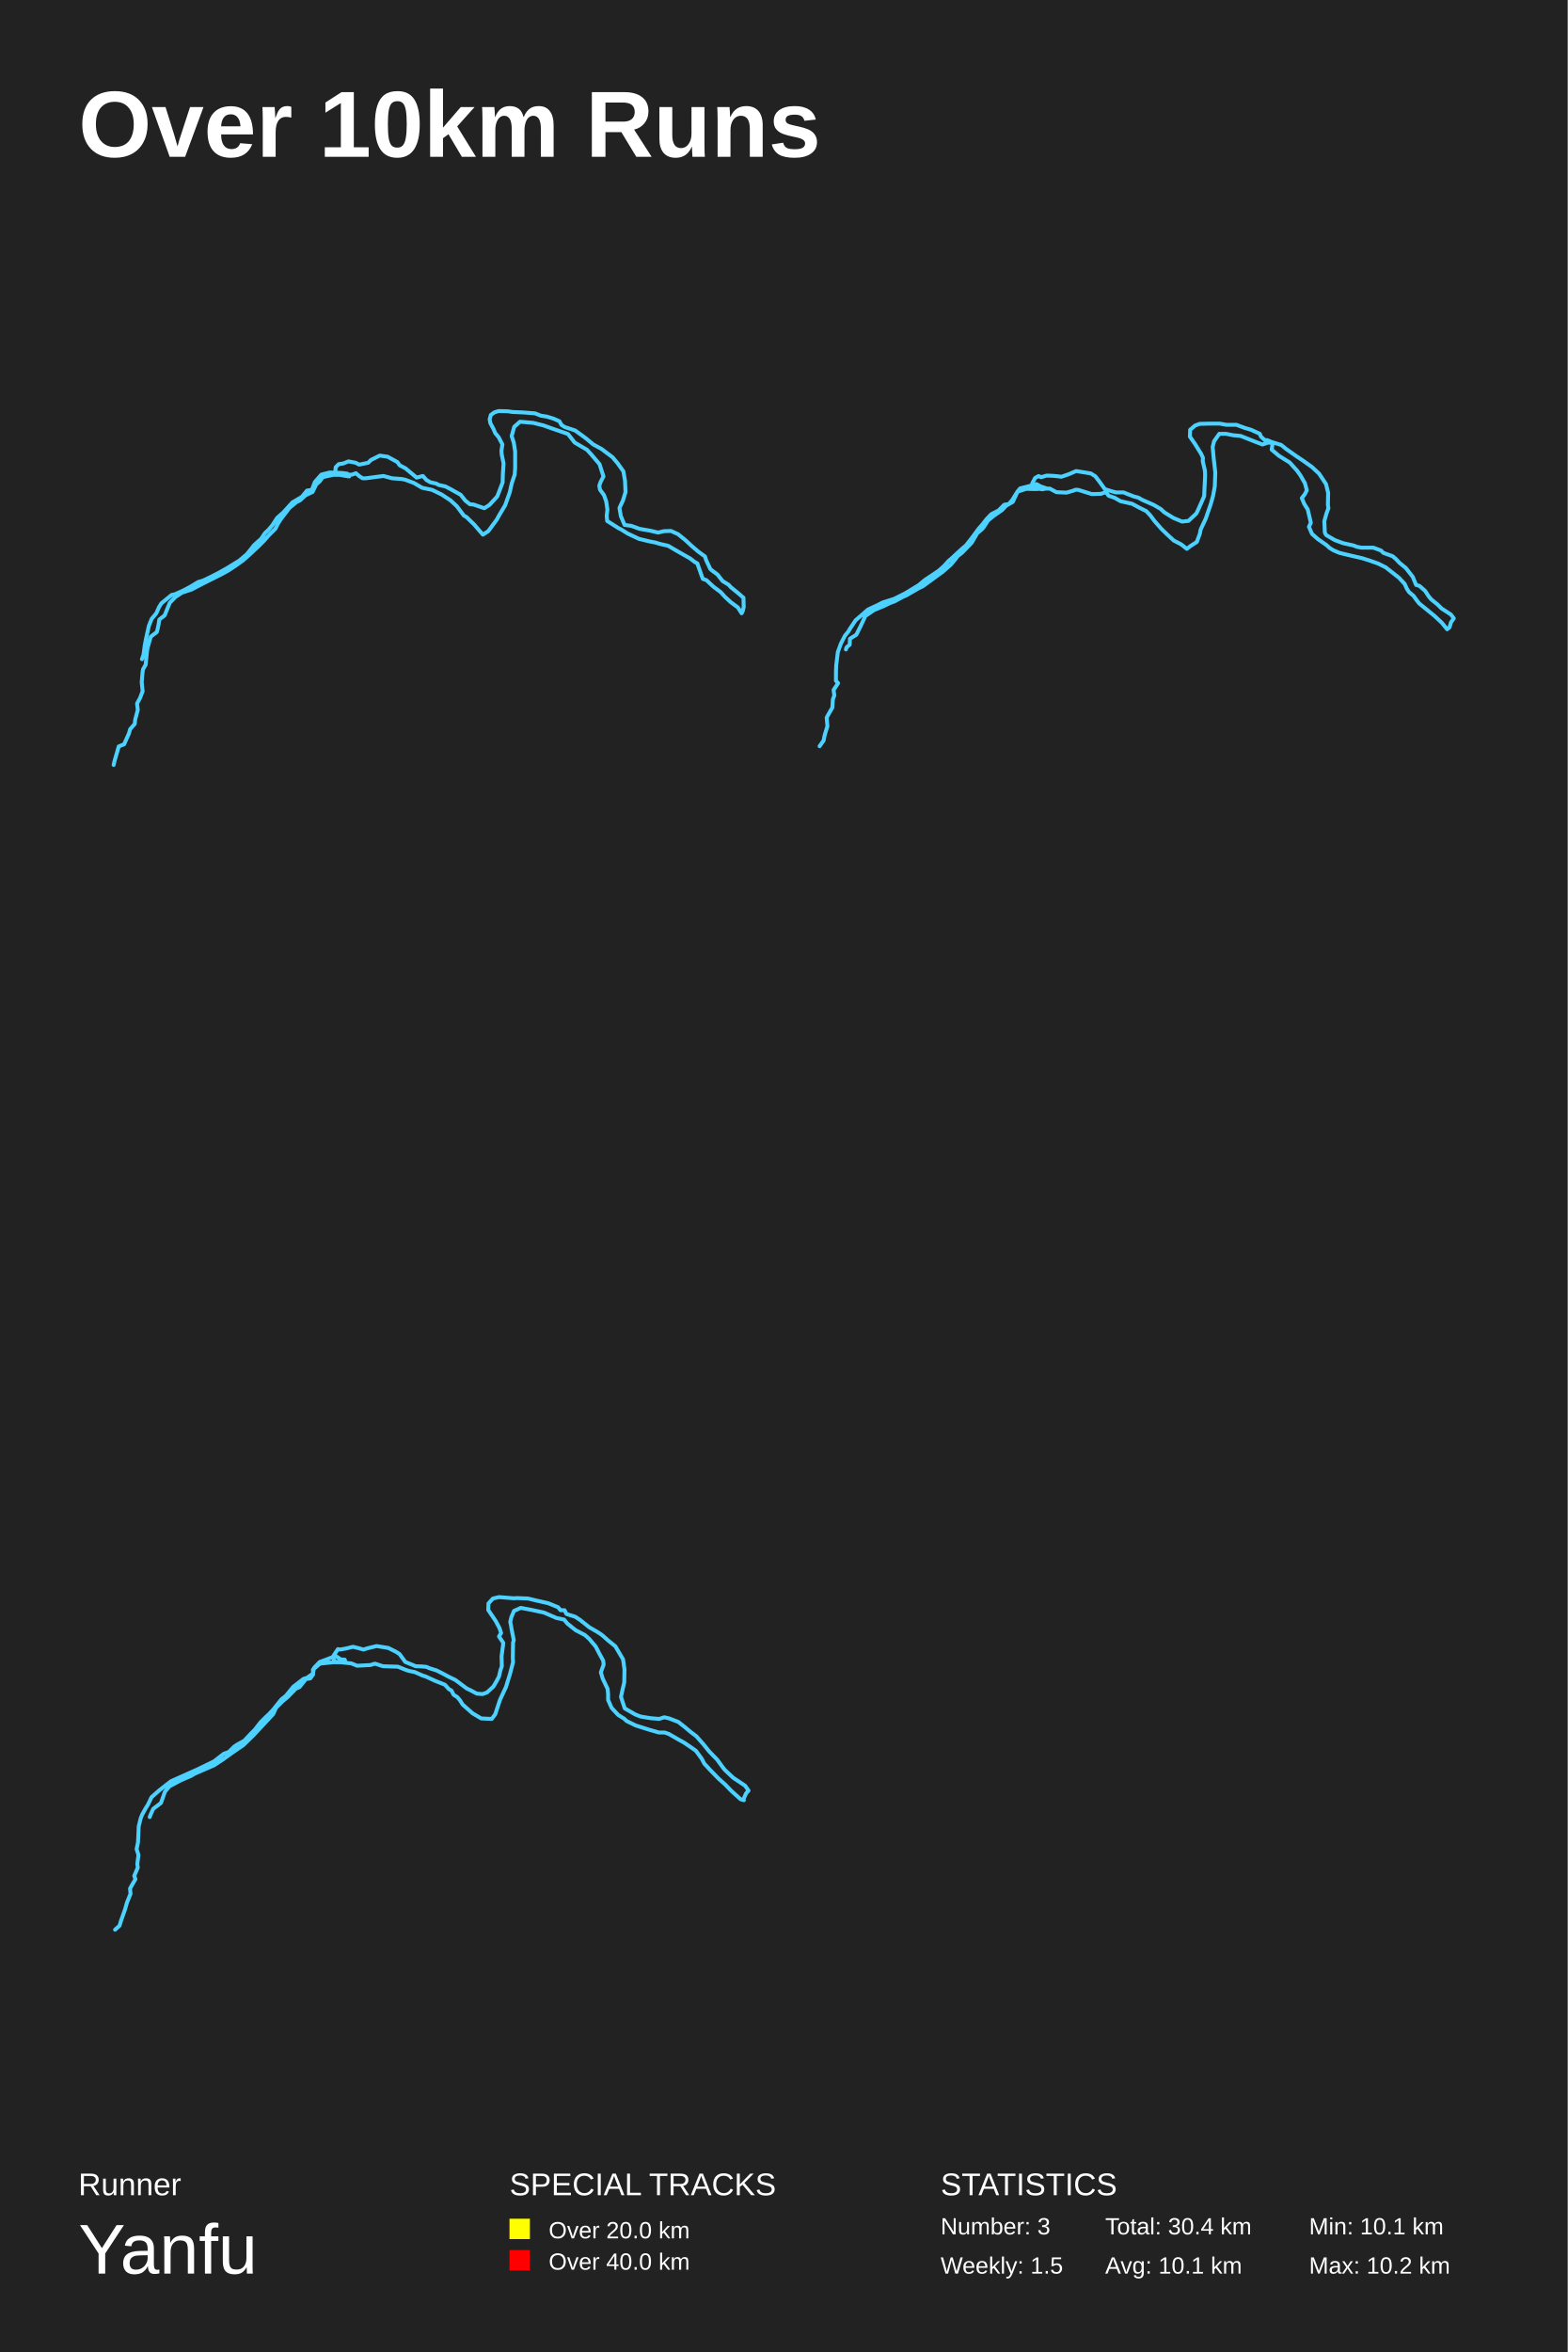
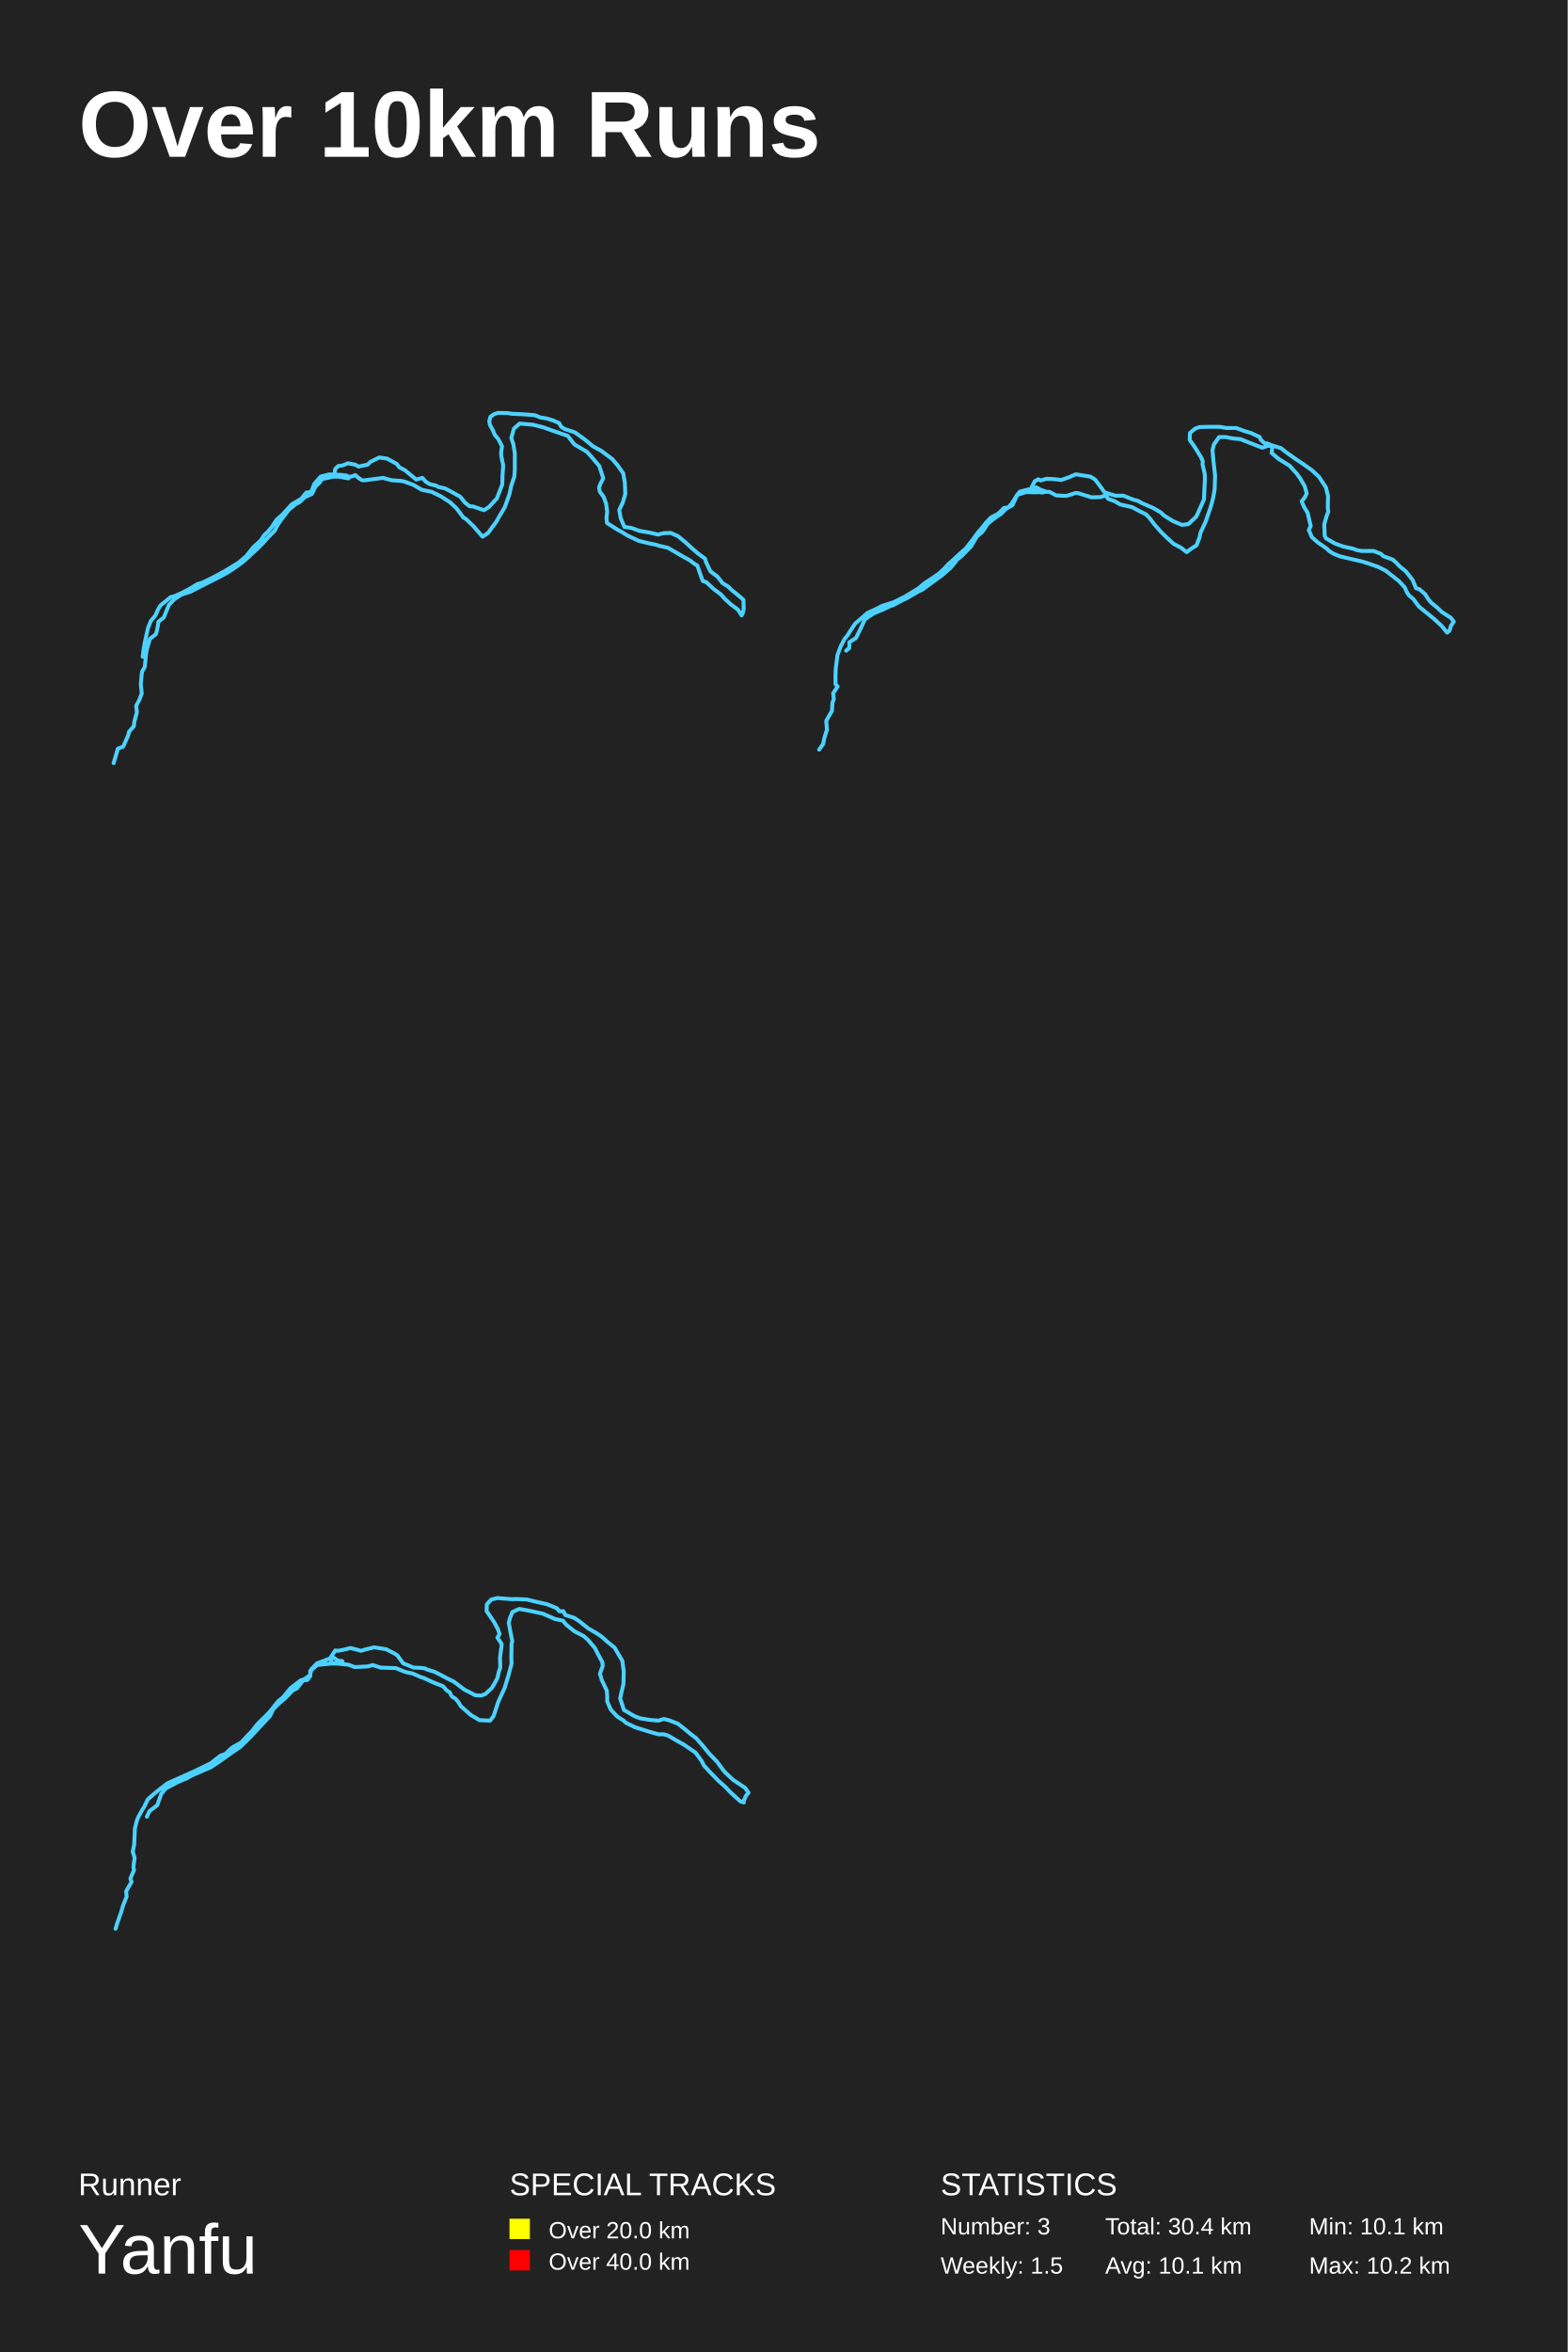
<svg xmlns="http://www.w3.org/2000/svg" baseProfile="full" height="300mm" version="1.1" viewBox="0,0,200,300" width="200mm">
  <defs />
  <rect fill="#222222" height="300" width="200" x="0" y="0" />
  <text fill="#FFFFFF" style="font-size:12px; font-family:Arial; font-weight:bold;" x="10" y="20">Over 10km Runs</text>
  <text fill="#FFFFFF" style="font-size:4px; font-family:Arial" x="10" y="280">Runner</text>
  <text fill="#FFFFFF" style="font-size:9px; font-family:Arial" x="10" y="290">Yanfu</text>
  <text fill="#FFFFFF" style="font-size:4px; font-family:Arial" x="65" y="280">SPECIAL TRACKS</text>
  <rect fill="yellow" height="2.6" width="2.6" x="65" y="283" />
  <text fill="#FFFFFF" style="font-size:3px; font-family:Arial" x="70" y="285.5">Over 20.0 km</text>
  <rect fill="red" height="2.6" width="2.6" x="65" y="287" />
  <text fill="#FFFFFF" style="font-size:3px; font-family:Arial" x="70" y="289.5">Over 40.0 km</text>
  <text fill="#FFFFFF" style="font-size:4px; font-family:Arial" x="120" y="280">STATISTICS</text>
  <text fill="#FFFFFF" style="font-size:3px; font-family:Arial" x="120" y="285">Number: 3</text>
  <text fill="#FFFFFF" style="font-size:3px; font-family:Arial" x="120" y="290">Weekly: 1.5</text>
  <text fill="#FFFFFF" style="font-size:3px; font-family:Arial" x="141" y="285">Total: 30.4 km</text>
  <text fill="#FFFFFF" style="font-size:3px; font-family:Arial" x="141" y="290">Avg: 10.1 km</text>
  <text fill="#FFFFFF" style="font-size:3px; font-family:Arial" x="167" y="285">Min: 10.1 km</text>
  <text fill="#FFFFFF" style="font-size:3px; font-family:Arial" x="167" y="290">Max: 10.2 km</text>
-   <polyline fill="none" opacity="1" points="14.5,97.571 14.618,97.038 14.914,96.033 15.151,95.204 15.831,94.938 16.452,93.548 16.6,93.015 17.191,92.335 17.25,91.773 17.576,90.56 17.487,89.732 17.871,89.022 18.197,88.164 18.078,87.01 18.197,85.649 18.256,85.354 18.581,84.792 18.758,83.046 18.818,82.662 19.232,81.212 20.001,80.621 20.089,80.325 20.237,79.615 20.326,79.023 21.006,78.491 21.657,76.893 22.366,76.154 23.224,75.592 24.407,75.207 26.004,74.379 27.423,73.669 28.133,73.314 29.109,72.781 30.055,72.16 31.002,71.48 31.741,70.829 32.983,69.675 33.663,68.995 34.255,68.315 35.142,67.427 35.467,66.776 35.852,66.185 36.916,64.794 37.803,64.055 38.277,63.818 38.986,63.167 39.873,62.753 40.347,61.777 40.79,61.392 41.175,60.86 42.535,60.564 43.067,60.564 44.221,60.564 44.93,60.535 45.404,60.357 45.847,60.742 46.261,61.008 46.646,61.008 47.326,60.919 47.769,60.86 48.923,60.712 50.017,61.008 51.229,61.097 51.673,61.185 52.797,61.6 53.861,62.221 55.133,62.487 56.346,63.079 57.469,63.818 57.854,64.173 58.268,64.558 58.83,65.297 59.185,65.771 59.51,65.948 60.486,66.895 61.196,67.723 61.61,68.196 62.29,67.753 63.384,66.273 63.62,65.83 64.449,64.439 65.04,62.783 65.277,61.688 65.661,60.535 65.72,59.706 65.72,58.375 65.72,57.576 65.543,56.452 65.277,55.624 65.602,54.441 66.341,53.79 68.027,53.938 69.328,54.263 70.57,54.707 71.783,55.121 72.463,55.358 73.32,56.452 74.888,57.369 75.479,58.02 76.485,59.203 76.987,60.771 76.633,61.452 76.455,61.954 76.544,62.457 77.047,63.138 77.342,63.966 77.49,65.001 77.401,65.8 77.461,66.451 78.91,67.368 79.265,67.545 80.063,68.048 81.512,68.729 82.843,69.054 83.612,69.202 84.203,69.38 85.238,69.616 86.451,70.326 87.545,70.947 88.018,71.214 88.639,71.687 88.964,71.864 89.556,73.551 89.674,73.846 90.118,73.994 91.005,74.823 91.951,75.533 92.484,76.124 93.223,76.805 94.14,77.485 94.613,78.224 94.761,77.929 94.879,77.426 94.849,76.242 94.199,75.68 93.252,74.911 92.957,74.586 92.188,74.113 91.537,73.284 90.857,72.781 90.62,72.574 90.088,71.45 89.94,70.977 89.083,70.356 88.284,69.675 87.456,68.906 86.51,68.137 85.593,67.723 84.676,67.753 83.967,67.93 82.961,67.693 81.601,67.457 80.536,67.072 79.679,66.954 79.205,65.83 79.028,64.794 79.472,63.848 79.797,62.783 79.738,61.333 79.531,60.12 78.791,59.085 78.141,58.316 76.721,57.251 75.686,56.689 74.799,55.949 74.326,55.594 73.38,54.914 72.049,54.47 71.635,54.204 71.369,53.731 70.629,53.405 69.772,53.139 69.003,53.021 68.263,52.725 66.726,52.607 65.365,52.547 64.803,52.459 63.591,52.429 63.059,52.607 62.615,52.932 62.467,53.494 62.556,53.967 62.94,54.677 63.177,55.239 63.62,55.772 64.094,56.689 63.975,57.488 64.005,57.961 64.242,59.115 64.153,60.446 64.123,61.54 63.443,63.315 62.438,64.41 61.787,64.824 60.397,64.351 59.953,64.321 59.362,63.848 58.771,63.108 57.972,62.664 57.499,62.398 56.819,62.043 55.991,61.866 55.665,61.688 54.896,61.511 54.394,61.215 53.95,60.712 53.152,60.919 51.732,59.736 50.993,59.351 50.697,58.937 49.455,58.257 48.45,58.109 47.326,58.671 46.971,59.026 45.818,59.263 45.374,59.026 44.457,58.848 43.807,59.115 43.215,59.203 42.831,59.588 42.772,60.12 43.008,60.505 43.807,60.653 44.546,60.771 44.309,60.416 43.629,60.327 42.062,60.268 40.997,60.535 40.169,61.481 39.785,62.487 39.164,62.576 38.513,63.374 37.301,64.084 36.177,65.327 35.349,66.066 34.757,66.983 34.255,67.575 33.811,67.989 33.308,68.729 32.421,69.527 31.504,70.681 30.528,71.509 28.932,72.486 27.926,73.048 27.128,73.462 25.915,74.053 25.294,74.231 24.318,74.823 23.313,75.355 22.307,75.799 21.893,75.887 20.592,76.952 20.296,77.426 19.941,78.224 19.35,78.934 18.995,79.822 18.64,81.419 18.463,82.336 18.315,83.49 18.108,84.082" stroke="#4DD2FF" stroke-dasharray="none" stroke-linecap="round" stroke-linejoin="round" stroke-width="0.5" />
-   <polyline fill="none" opacity="1" points="107.918,82.836 108.009,82.564 108.402,82.231 108.432,81.475 109.249,80.96 109.793,79.871 110.398,78.57 111.517,77.814 112.757,77.299 113.574,76.906 114.088,76.725 115.086,76.18 115.631,75.938 117.204,75.03 117.718,74.788 118.837,73.971 120.289,72.912 121.287,72.035 121.922,71.279 122.134,70.976 122.739,70.492 123.948,69.251 124.674,68.011 125.279,67.497 125.491,67.255 126.035,66.407 126.761,65.802 127.82,65.076 128.364,64.501 129.211,64.017 129.816,62.716 130.905,62.353 132.145,62.383 133.083,62.323 133.93,62.323 134.777,62.777 136.047,62.837 136.894,62.595 137.196,62.474 137.529,62.474 139.283,63.019 140.433,62.989 141.098,62.777 141.431,63.231 142.217,63.503 142.943,63.926 144.425,64.259 145.393,64.774 146.24,65.197 146.754,65.742 147.299,66.468 148.176,67.466 148.993,68.253 149.749,68.949 150.686,69.433 151.412,70.008 151.926,69.615 152.683,69.13 153.076,68.072 153.167,67.557 153.832,66.135 154.467,64.29 154.77,63.2 154.981,62.02 155.042,60.266 154.83,58.39 154.709,56.998 154.891,56.272 155.556,55.334 156.403,55.334 157.31,55.515 158.278,55.606 160.032,56.302 161.061,56.695 161.787,56.453 162.361,56.484 162.24,57.361 163.178,58.148 164.539,58.995 165.053,59.57 165.447,59.993 165.9,60.629 166.475,61.627 166.717,62.535 166.475,63.019 166.082,63.533 166.384,64.259 166.838,64.985 167.231,66.68 166.989,67.194 167.382,68.102 168.139,68.767 169.227,69.524 169.621,69.887 170.105,70.189 170.891,70.522 172.403,70.885 173.734,71.188 174.611,71.46 175.821,71.884 176.789,72.368 177.787,73.154 178.483,73.699 179.209,74.486 179.481,75.091 179.753,75.514 180.328,75.998 180.721,76.543 181.054,76.967 181.87,77.632 183.02,78.57 183.927,79.417 184.623,80.264 184.925,80.022 185.107,79.387 185.47,78.873 185.107,78.389 183.897,77.602 183.413,77.118 182.596,76.452 182.264,76.059 181.81,75.363 181.084,74.728 180.661,74.607 180.237,73.578 179.36,72.459 178.543,71.793 178.09,71.309 177.666,70.946 176.487,70.522 176.184,70.22 175.216,69.857 173.674,69.857 173.069,69.736 172.706,69.584 171.345,69.282 170.286,68.888 169.197,68.253 169.016,67.95 168.955,66.468 169.227,65.5 169.469,64.834 169.409,64.38 169.439,62.868 169.167,61.748 168.29,60.417 167.382,59.57 166.233,58.753 165.416,58.208 164.086,57.27 163.45,56.756 162.271,56.393 161.696,56.151 161.333,56.121 160.849,55.667 160.728,55.334 159.609,54.82 158.792,54.578 157.734,54.184 156.463,54.184 155.617,54.033 154.286,54.033 153.046,54.063 152.471,54.275 151.836,54.82 151.805,55.697 152.441,56.605 153.227,57.875 153.469,58.39 153.439,58.813 153.711,59.993 153.741,60.356 153.741,60.75 153.681,61.96 153.62,63.291 152.804,65.137 152.622,65.5 151.624,66.438 150.807,66.528 149.718,66.075 148.539,65.349 148.085,64.925 147.208,64.411 146.664,64.169 145.756,63.775 145.212,63.473 144.637,63.321 143.941,63.049 143.336,62.807 142.369,62.807 141.794,62.656 140.947,62.383 140.251,61.415 139.737,60.75 139.162,60.387 138.225,60.235 137.287,60.084 136.38,60.477 135.412,60.81 134.958,60.75 134.293,60.689 133.537,60.659 132.811,60.871 132.508,60.719 132.055,60.961 131.692,61.657 131.964,62.232 132.992,62.414 133.506,62.293 132.78,62.051 132.236,61.748 130.996,62.081 130.149,62.293 129.816,62.686 129.121,63.805 128.697,64.29 128.122,64.38 127.397,65.106 126.459,65.591 125.854,66.226 125.31,66.922 124.856,67.436 124.009,68.586 123.223,69.584 122.89,69.857 122.285,70.401 121.408,71.218 121.045,71.521 120.47,72.156 119.805,72.761 119.23,73.154 117.96,74.002 117.204,74.637 115.51,75.666 114.058,76.392 112.606,76.846 111.971,77.178 110.731,77.753 110.005,78.389 109.158,79.115 108.432,80.204 108.22,80.567 107.797,81.081 107.283,82.08 106.889,83.169 106.678,84.894 106.647,85.801 106.647,86.83 106.92,87.132 106.345,88.01 106.436,88.706 106.254,89.22 106.194,90.249 105.77,90.975 105.468,91.52 105.559,92.639 105.377,93.214 105.196,93.819 105.075,94.454 104.56,95.18" stroke="#4DD2FF" stroke-dasharray="none" stroke-linecap="round" stroke-linejoin="round" stroke-width="0.5" />
-   <polyline fill="none" opacity="1" points="19.1,231.767 19.219,231.438 19.548,230.721 20.533,229.974 21.041,228.54 21.608,227.853 23.072,227.076 24.386,226.509 24.834,226.24 26.208,225.642 27.313,225.164 28.358,224.477 29.732,223.491 31.046,222.595 32.331,221.34 33.585,219.996 34.84,218.651 35.228,217.815 36.004,217.038 36.721,216.44 37.737,215.395 38.215,215.186 39.021,214.17 39.588,214.08 39.947,213.572 39.917,212.975 40.813,212.198 42.515,212.019 43.412,212.019 44.815,212.168 45.562,212.467 47.264,212.377 47.832,212.198 48.847,212.527 49.654,212.557 50.759,212.586 51.715,212.975 52.163,213.124 52.909,213.274 53.925,213.722 54.313,213.841 55.478,214.379 56.762,214.887 57.27,215.455 57.598,215.634 57.867,216.172 58.345,216.47 58.674,216.859 59.032,217.426 60.287,218.532 61.392,219.189 62.736,219.249 63.184,218.651 63.781,216.829 64.558,215.156 65.065,213.513 65.454,212.019 65.424,211.421 65.454,209.539 65.543,209.181 65.274,207.836 65.185,207.298 65.095,206.88 65.244,206.253 65.573,205.476 66.439,205.087 67.723,205.327 69.396,205.685 70.979,206.372 71.965,206.581 72.383,207.089 73.428,207.926 74.623,208.553 75.16,209.031 75.997,210.017 76.475,210.943 76.952,211.81 77.012,212.318 76.654,213.303 76.893,214.11 77.52,215.425 77.58,216.082 77.58,216.829 78.028,217.845 78.864,218.741 79.67,219.249 79.939,219.518 81.104,220.085 82.806,220.623 84.061,220.982 84.778,220.982 85.315,221.161 86.45,221.818 87.257,222.266 87.884,222.685 88.78,223.312 89.527,224.328 89.855,224.955 90.243,225.373 90.512,225.672 91.677,226.867 92.513,227.614 93.29,228.421 94.485,229.496 94.903,229.616 94.813,229.556 95.201,228.72 95.5,228.391 95.052,227.764 93.529,226.748 92.513,225.792 92.304,225.553 91.498,224.447 90.482,223.402 89.736,222.475 88.84,221.46 88.123,220.922 87.376,220.295 86.54,219.637 85.375,219.189 84.748,219.04 84.091,219.249 83.015,219.159 81.731,218.95 81.044,218.681 79.7,217.904 79.222,216.44 79.402,215.604 79.64,214.588 79.67,212.945 79.491,211.66 78.506,209.987 77.58,209.24 76.982,208.703 76.684,208.464 76.176,208.135 75.19,207.567 74.025,206.641 73.398,206.223 72.263,205.864 72.024,205.386 71.517,205.386 71.188,204.998 69.934,204.49 68.47,204.161 67.365,203.892 65.931,203.833 65.573,203.863 63.662,203.713 62.885,203.892 62.317,204.52 62.288,205.356 63.243,206.761 63.721,207.657 63.93,208.284 63.662,208.732 64.199,209.539 64.169,209.927 64.11,210.316 63.99,211.272 64.02,212.527 63.841,213.064 63.662,213.841 63.333,214.469 62.945,215.126 62.138,215.873 61.571,216.082 60.824,216.022 59.988,215.574 59.54,215.365 58.106,214.289 57.18,213.841 56.463,213.453 55.687,213.064 54.731,212.766 54.433,212.616 53.835,212.557 53.029,212.527 52.461,212.288 51.715,211.989 50.968,210.973 50.55,210.704 49.534,210.196 48.041,209.957 46.816,210.256 46.368,210.405 45.861,210.256 45.024,210.047 44.188,210.256 43.382,210.405 43.113,210.346 42.456,211.332 42.695,211.929 43.322,212.019 44.098,212.049 43.979,211.69 43.471,211.66 42.814,211.212 41.829,211.601 40.783,211.989 40.066,212.736 39.917,213.483 39.14,214.021 38.722,214.14 37.408,215.156 36.482,216.291 35.885,216.769 34.84,218.084 34.272,218.681 33.914,219.01 33.227,219.697 32.51,220.623 32.002,221.131 31.166,222.027 30.24,222.535 29.852,222.804 29.195,223.461 28.538,223.7 27.313,224.656 26.029,225.284 25.163,225.702 23.49,226.449 21.817,227.196 20.324,228.361 19.338,229.228 18.861,230.213 18.592,230.632 18.114,231.498 17.935,231.976 17.696,232.962 17.666,233.739 17.606,234.994 17.427,235.86 17.666,236.607 17.517,237.742 17.576,238.22 17.128,239.266 17.278,239.684 16.591,240.879 16.65,241.566 16.202,242.672 15.934,243.598 15.456,244.942 15.247,245.63 14.679,246.137" stroke="#4DD2FF" stroke-dasharray="none" stroke-linecap="round" stroke-linejoin="round" stroke-width="0.5" />
+   <polyline fill="none" opacity="1" points="14.5,97.337 14.796,96.33 15.033,95.5 15.714,95.234 16.336,93.841 16.484,93.308 17.077,92.627 17.136,92.064 17.462,90.849 17.373,90.02 17.758,89.309 18.084,88.45 17.965,87.294 18.084,85.932 18.143,85.635 18.469,85.073 18.646,83.325 18.705,82.94 19.12,81.488 19.89,80.895 19.979,80.599 20.127,79.888 20.216,79.296 20.897,78.762 21.549,77.163 22.259,76.422 23.118,75.859 24.303,75.474 25.902,74.645 27.324,73.934 28.035,73.578 29.012,73.045 29.96,72.423 30.907,71.741 31.648,71.09 32.892,69.934 33.573,69.253 34.165,68.571 35.054,67.683 35.379,67.031 35.764,66.438 36.831,65.046 37.719,64.305 38.193,64.068 38.904,63.417 39.792,63.002 40.266,62.024 40.71,61.639 41.095,61.106 42.458,60.81 42.991,60.81 44.146,60.81 44.856,60.78 45.33,60.602 45.775,60.987 46.189,61.254 46.574,61.254 47.255,61.165 47.7,61.106 48.855,60.958 49.95,61.254 51.165,61.343 51.609,61.432 52.734,61.847 53.801,62.469 55.074,62.735 56.288,63.328 57.414,64.068 57.799,64.424 58.213,64.809 58.776,65.55 59.131,66.024 59.457,66.201 60.435,67.149 61.145,67.979 61.56,68.453 62.241,68.009 63.337,66.527 63.574,66.083 64.403,64.691 64.995,63.032 65.232,61.935 65.617,60.78 65.677,59.951 65.677,58.617 65.677,57.818 65.499,56.692 65.232,55.862 65.558,54.677 66.299,54.026 67.987,54.174 69.29,54.5 70.534,54.944 71.748,55.359 72.429,55.596 73.288,56.692 74.858,57.61 75.45,58.262 76.457,59.447 76.96,61.017 76.605,61.698 76.427,62.202 76.516,62.706 77.02,63.387 77.316,64.217 77.464,65.253 77.375,66.053 77.434,66.705 78.885,67.623 79.241,67.801 80.04,68.305 81.492,68.986 82.824,69.312 83.594,69.46 84.187,69.638 85.223,69.875 86.437,70.586 87.533,71.208 88.007,71.475 88.629,71.949 88.955,72.126 89.547,73.815 89.666,74.111 90.11,74.259 90.998,75.089 91.946,75.8 92.479,76.392 93.22,77.074 94.138,77.755 94.612,78.496 94.76,78.2 94.878,77.696 94.848,76.511 94.197,75.948 93.249,75.178 92.953,74.852 92.183,74.378 91.531,73.548 90.85,73.045 90.613,72.837 90.08,71.712 89.932,71.238 89.073,70.616 88.274,69.934 87.444,69.164 86.497,68.394 85.579,67.979 84.661,68.009 83.95,68.186 82.943,67.949 81.58,67.712 80.514,67.327 79.655,67.209 79.182,66.083 79.004,65.046 79.448,64.098 79.774,63.032 79.715,61.58 79.507,60.365 78.767,59.328 78.115,58.558 76.694,57.492 75.657,56.929 74.769,56.188 74.295,55.833 73.347,55.151 72.014,54.707 71.6,54.44 71.333,53.966 70.593,53.64 69.734,53.374 68.964,53.255 68.224,52.959 66.684,52.841 65.321,52.781 64.759,52.692 63.544,52.663 63.011,52.841 62.567,53.166 62.419,53.729 62.508,54.203 62.893,54.914 63.13,55.477 63.574,56.01 64.048,56.929 63.929,57.729 63.959,58.203 64.196,59.358 64.107,60.691 64.077,61.787 63.396,63.565 62.389,64.661 61.738,65.076 60.346,64.602 59.901,64.572 59.309,64.098 58.717,63.357 57.917,62.913 57.443,62.646 56.762,62.291 55.933,62.113 55.607,61.935 54.837,61.758 54.334,61.461 53.889,60.958 53.09,61.165 51.668,59.98 50.928,59.595 50.632,59.18 49.388,58.499 48.381,58.351 47.255,58.914 46.9,59.269 45.745,59.506 45.301,59.269 44.383,59.091 43.731,59.358 43.139,59.447 42.754,59.832 42.695,60.365 42.931,60.75 43.731,60.899 44.471,61.017 44.235,60.662 43.553,60.573 41.984,60.513 40.918,60.78 40.088,61.728 39.703,62.735 39.081,62.824 38.43,63.624 37.216,64.335 36.09,65.579 35.261,66.32 34.669,67.238 34.165,67.831 33.721,68.246 33.217,68.986 32.329,69.786 31.411,70.941 30.433,71.771 28.834,72.749 27.827,73.311 27.028,73.726 25.813,74.319 25.191,74.496 24.214,75.089 23.207,75.622 22.2,76.067 21.786,76.155 20.482,77.222 20.186,77.696 19.831,78.496 19.239,79.207 18.883,80.096 18.528,81.695 18.35,82.614 18.202,83.769" stroke="#4DD2FF" stroke-dasharray="none" stroke-linecap="round" stroke-linejoin="round" stroke-width="0.5" />
+   <polyline fill="none" opacity="1" points="107.951,82.993 108.344,82.66 108.374,81.903 109.192,81.389 109.737,80.299 110.342,78.997 111.462,78.24 112.703,77.725 113.52,77.331 114.035,77.15 115.034,76.605 115.578,76.363 117.152,75.454 117.667,75.212 118.787,74.394 120.24,73.335 121.239,72.457 121.874,71.7 122.086,71.397 122.692,70.912 123.902,69.671 124.629,68.43 125.234,67.915 125.446,67.673 125.991,66.825 126.717,66.219 127.777,65.493 128.322,64.917 129.169,64.433 129.775,63.131 130.864,62.768 132.105,62.798 133.044,62.737 133.891,62.737 134.739,63.192 136.01,63.252 136.858,63.01 137.16,62.889 137.493,62.889 139.249,63.434 140.399,63.403 141.065,63.192 141.398,63.646 142.185,63.918 142.911,64.342 144.395,64.675 145.363,65.19 146.211,65.614 146.725,66.159 147.27,66.885 148.148,67.885 148.965,68.672 149.722,69.368 150.66,69.853 151.387,70.428 151.901,70.034 152.658,69.55 153.052,68.49 153.142,67.975 153.808,66.552 154.444,64.705 154.747,63.615 154.959,62.435 155.019,60.678 154.807,58.801 154.686,57.408 154.868,56.682 155.534,55.743 156.381,55.743 157.289,55.925 158.258,56.016 160.013,56.712 161.043,57.106 161.769,56.863 162.344,56.894 162.223,57.772 163.161,58.559 164.524,59.407 165.038,59.982 165.432,60.406 165.886,61.042 166.461,62.041 166.703,62.949 166.461,63.434 166.067,63.948 166.37,64.675 166.824,65.402 167.217,67.097 166.975,67.612 167.369,68.521 168.126,69.187 169.215,69.944 169.609,70.307 170.093,70.61 170.88,70.943 172.393,71.306 173.725,71.609 174.603,71.881 175.814,72.305 176.783,72.79 177.781,73.577 178.478,74.122 179.204,74.909 179.476,75.515 179.749,75.939 180.324,76.423 180.717,76.968 181.05,77.392 181.868,78.058 183.018,78.997 183.926,79.845 184.622,80.692 184.925,80.45 185.107,79.814 185.47,79.3 185.107,78.815 183.896,78.028 183.411,77.543 182.594,76.877 182.261,76.484 181.807,75.787 181.081,75.151 180.657,75.03 180.233,74.001 179.355,72.881 178.538,72.214 178.084,71.73 177.66,71.367 176.48,70.943 176.177,70.64 175.209,70.277 173.665,70.277 173.059,70.156 172.696,70.004 171.334,69.701 170.275,69.308 169.185,68.672 169.003,68.369 168.943,66.885 169.215,65.917 169.457,65.25 169.397,64.796 169.427,63.282 169.155,62.162 168.277,60.83 167.369,59.982 166.219,59.165 165.401,58.62 164.07,57.681 163.434,57.166 162.253,56.803 161.678,56.561 161.315,56.53 160.831,56.076 160.71,55.743 159.59,55.228 158.772,54.986 157.713,54.593 156.442,54.593 155.594,54.441 154.262,54.441 153.021,54.471 152.446,54.683 151.811,55.228 151.78,56.106 152.416,57.015 153.203,58.286 153.445,58.801 153.415,59.225 153.687,60.406 153.717,60.769 153.717,61.163 153.657,62.374 153.596,63.706 152.779,65.553 152.598,65.917 151.599,66.855 150.781,66.946 149.692,66.492 148.511,65.765 148.057,65.341 147.179,64.827 146.635,64.584 145.726,64.191 145.182,63.888 144.607,63.737 143.91,63.464 143.305,63.222 142.336,63.222 141.761,63.07 140.914,62.798 140.217,61.829 139.703,61.163 139.128,60.8 138.189,60.648 137.251,60.497 136.343,60.89 135.374,61.223 134.92,61.163 134.254,61.102 133.498,61.072 132.771,61.284 132.469,61.133 132.015,61.375 131.651,62.071 131.924,62.647 132.953,62.828 133.467,62.707 132.741,62.465 132.196,62.162 130.955,62.495 130.108,62.707 129.775,63.101 129.078,64.221 128.655,64.705 128.08,64.796 127.353,65.523 126.415,66.007 125.809,66.643 125.265,67.34 124.811,67.854 123.963,69.005 123.176,70.004 122.843,70.277 122.238,70.822 121.36,71.639 120.997,71.942 120.422,72.578 119.756,73.183 119.18,73.577 117.909,74.425 117.152,75.061 115.457,76.09 114.004,76.817 112.552,77.271 111.916,77.604 110.675,78.179 109.948,78.815 109.101,79.542 108.374,80.632 108.163,80.995 107.739,81.51 107.224,82.509 106.831,83.599 106.619,85.325 106.589,86.233 106.589,87.263 106.861,87.565 106.286,88.444 106.377,89.14 106.195,89.655 106.135,90.684 105.711,91.411 105.408,91.956 105.499,93.076 105.317,93.651 105.136,94.257 105.015,94.893 104.5,95.619" stroke="#4DD2FF" stroke-dasharray="none" stroke-linecap="round" stroke-linejoin="round" stroke-width="0.5" />
+   <polyline fill="none" opacity="1" points="18.738,231.735 19.068,231.013 20.06,230.261 20.571,228.818 21.142,228.127 22.615,227.345 23.937,226.774 24.388,226.503 25.771,225.902 26.883,225.421 27.935,224.729 29.317,223.737 30.64,222.835 31.932,221.573 33.195,220.22 34.457,218.867 34.848,218.025 35.629,217.243 36.35,216.642 37.372,215.59 37.853,215.379 38.665,214.357 39.236,214.267 39.596,213.756 39.566,213.155 40.468,212.373 42.181,212.192 43.083,212.192 44.496,212.343 45.247,212.643 46.96,212.553 47.531,212.373 48.553,212.704 49.365,212.734 50.477,212.764 51.438,213.155 51.889,213.305 52.641,213.455 53.663,213.906 54.053,214.026 55.225,214.568 56.518,215.079 57.029,215.65 57.359,215.83 57.63,216.371 58.111,216.672 58.441,217.063 58.802,217.634 60.064,218.747 61.176,219.408 62.529,219.468 62.98,218.867 63.581,217.033 64.362,215.349 64.873,213.696 65.264,212.192 65.234,211.591 65.264,209.697 65.354,209.336 65.084,207.983 64.994,207.442 64.903,207.021 65.054,206.39 65.384,205.608 66.256,205.217 67.548,205.458 69.231,205.819 70.824,206.51 71.816,206.721 72.237,207.232 73.289,208.074 74.491,208.705 75.032,209.186 75.874,210.178 76.355,211.11 76.835,211.982 76.896,212.493 76.535,213.485 76.775,214.297 77.406,215.62 77.467,216.281 77.467,217.033 77.917,218.055 78.759,218.957 79.571,219.468 79.841,219.739 81.013,220.31 82.726,220.851 83.989,221.212 84.71,221.212 85.251,221.392 86.393,222.054 87.205,222.505 87.836,222.926 88.737,223.557 89.489,224.579 89.819,225.21 90.21,225.631 90.481,225.932 91.653,227.135 92.494,227.886 93.276,228.698 94.478,229.78 94.899,229.901 94.809,229.84 95.199,228.999 95.5,228.668 95.049,228.037 93.516,227.014 92.494,226.052 92.284,225.812 91.473,224.699 90.451,223.647 89.699,222.715 88.798,221.693 88.076,221.152 87.325,220.52 86.483,219.859 85.311,219.408 84.68,219.258 84.019,219.468 82.937,219.378 81.644,219.167 80.953,218.897 79.601,218.115 79.12,216.642 79.3,215.8 79.54,214.778 79.571,213.124 79.39,211.832 78.398,210.148 77.467,209.396 76.865,208.855 76.565,208.615 76.054,208.284 75.062,207.713 73.89,206.781 73.259,206.36 72.117,205.999 71.876,205.518 71.365,205.518 71.035,205.127 69.772,204.616 68.3,204.285 67.188,204.015 65.745,203.955 65.384,203.985 63.461,203.834 62.679,204.015 62.108,204.646 62.078,205.488 63.04,206.901 63.521,207.803 63.731,208.434 63.461,208.885 64.002,209.697 63.972,210.088 63.912,210.479 63.791,211.441 63.821,212.704 63.641,213.245 63.461,214.026 63.13,214.658 62.739,215.319 61.928,216.071 61.357,216.281 60.605,216.221 59.764,215.77 59.313,215.56 57.87,214.477 56.939,214.026 56.217,213.636 55.436,213.245 54.474,212.944 54.173,212.794 53.572,212.734 52.761,212.704 52.19,212.463 51.438,212.162 50.687,211.14 50.266,210.87 49.244,210.359 47.742,210.118 46.509,210.419 46.058,210.569 45.547,210.419 44.706,210.208 43.864,210.419 43.053,210.569 42.782,210.509 42.121,211.501 42.362,212.102 42.993,212.192 43.774,212.223 43.654,211.862 43.143,211.832 42.482,211.381 41.49,211.772 40.438,212.162 39.717,212.914 39.566,213.666 38.785,214.207 38.364,214.327 37.042,215.349 36.11,216.492 35.509,216.973 34.457,218.296 33.886,218.897 33.525,219.228 32.834,219.919 32.113,220.851 31.602,221.362 30.76,222.264 29.828,222.775 29.438,223.046 28.776,223.707 28.115,223.948 26.883,224.91 25.591,225.541 24.719,225.962 23.036,226.714 21.353,227.465 19.85,228.638 18.858,229.51 18.377,230.502 18.107,230.923 17.626,231.795 17.445,232.276 17.205,233.268 17.175,234.049 17.115,235.312 16.935,236.184 17.175,236.936 17.025,238.078 17.085,238.559 16.634,239.611 16.784,240.032 16.093,241.235 16.153,241.926 15.702,243.039 15.432,243.971 14.951,245.324 14.74,246.015" stroke="#4DD2FF" stroke-dasharray="none" stroke-linecap="round" stroke-linejoin="round" stroke-width="0.5" />
</svg>
